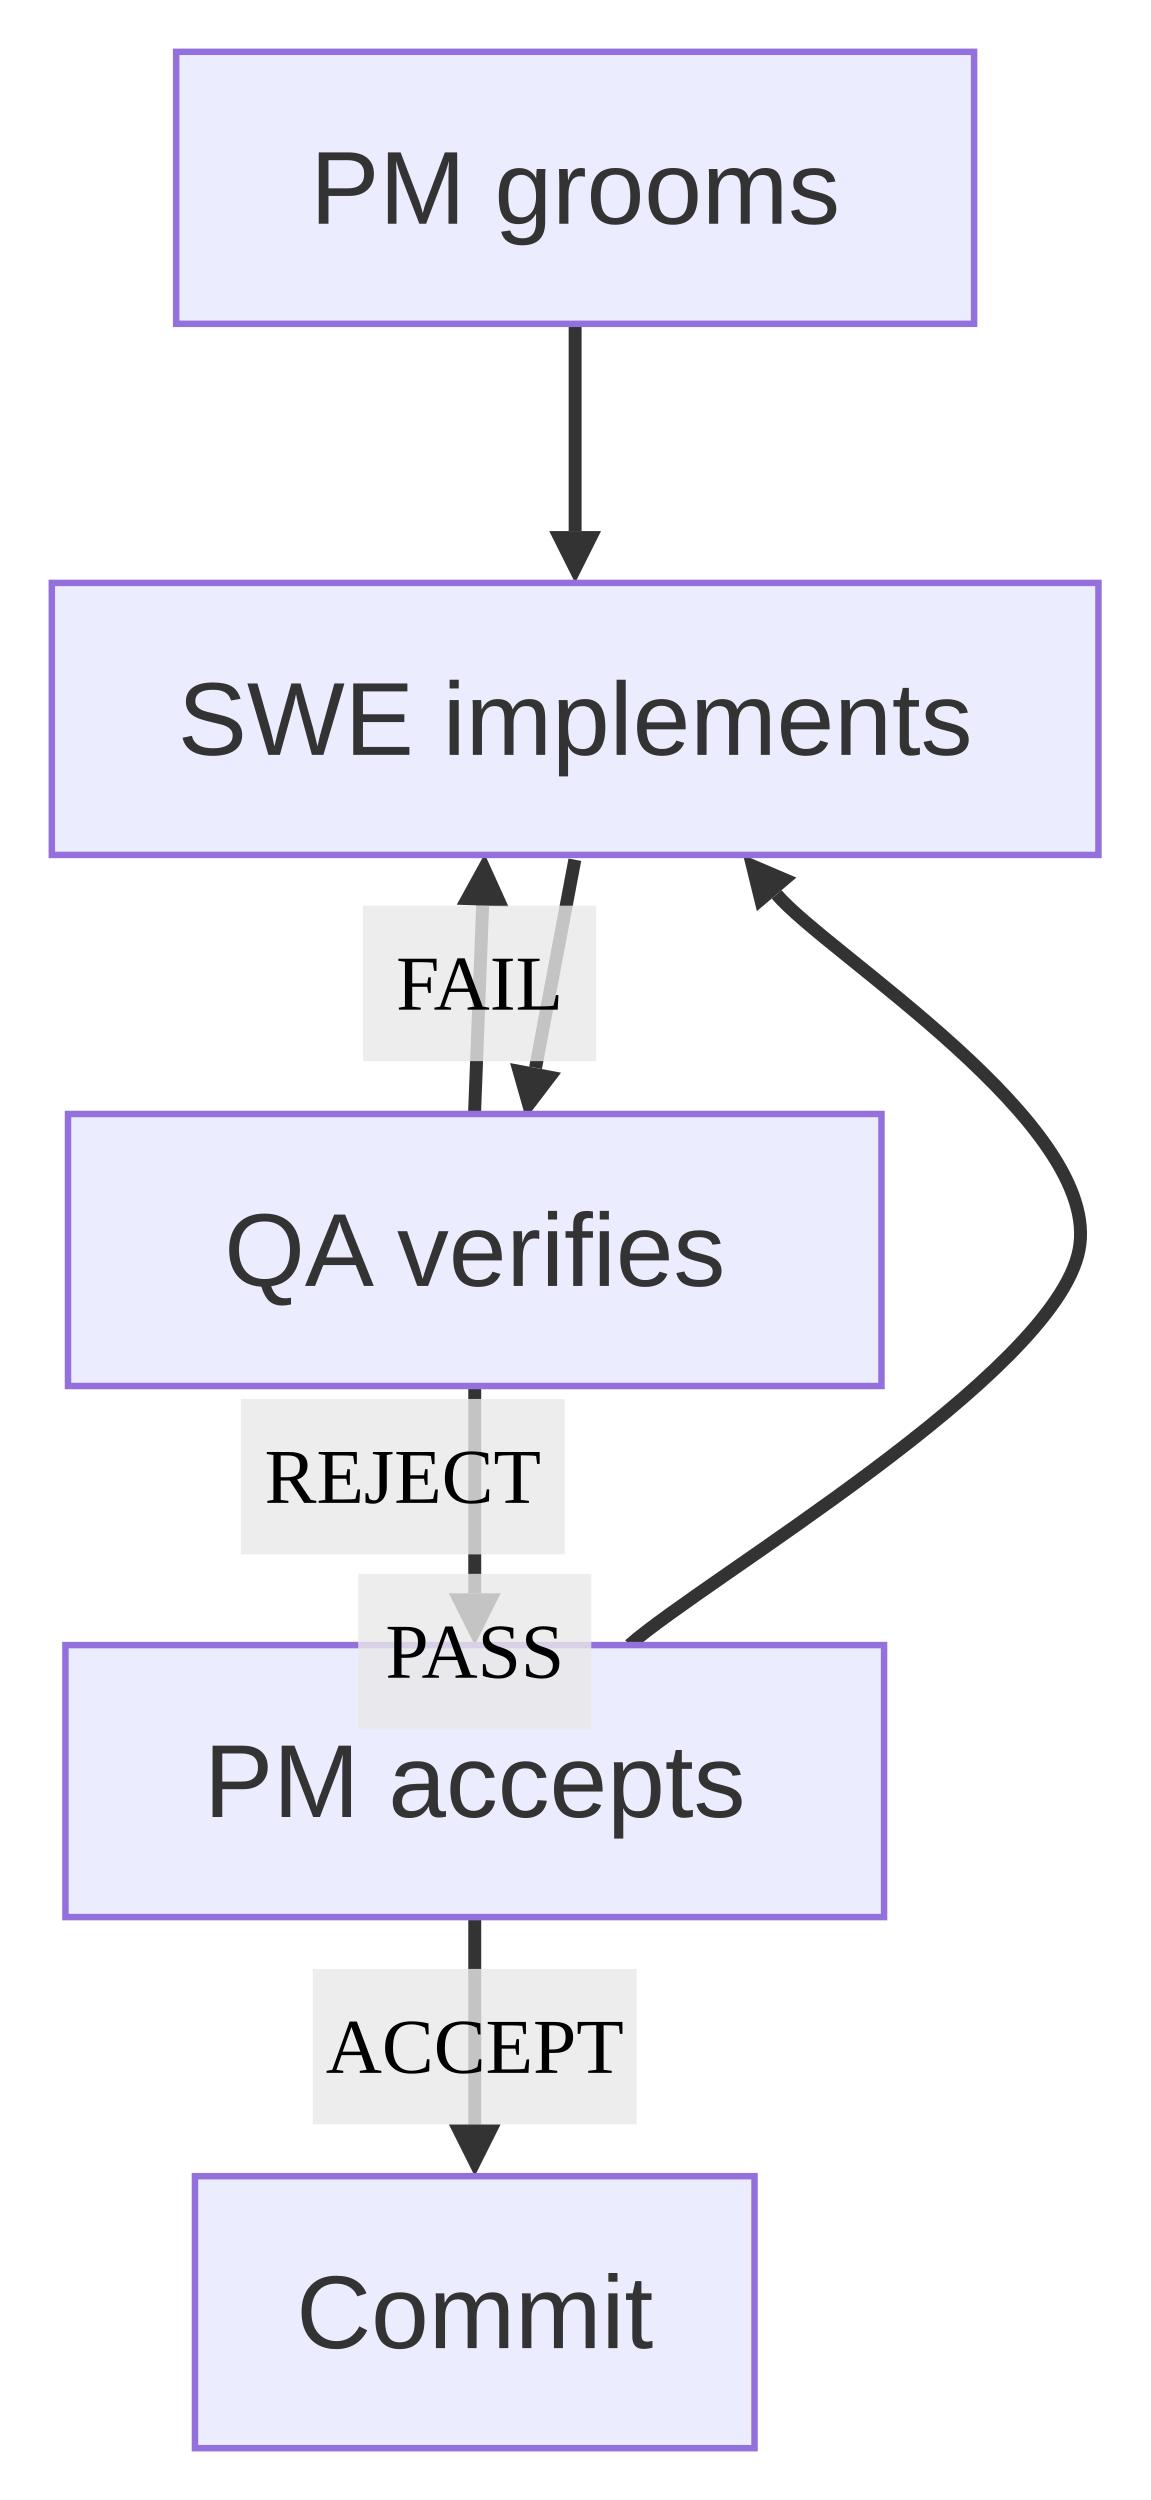
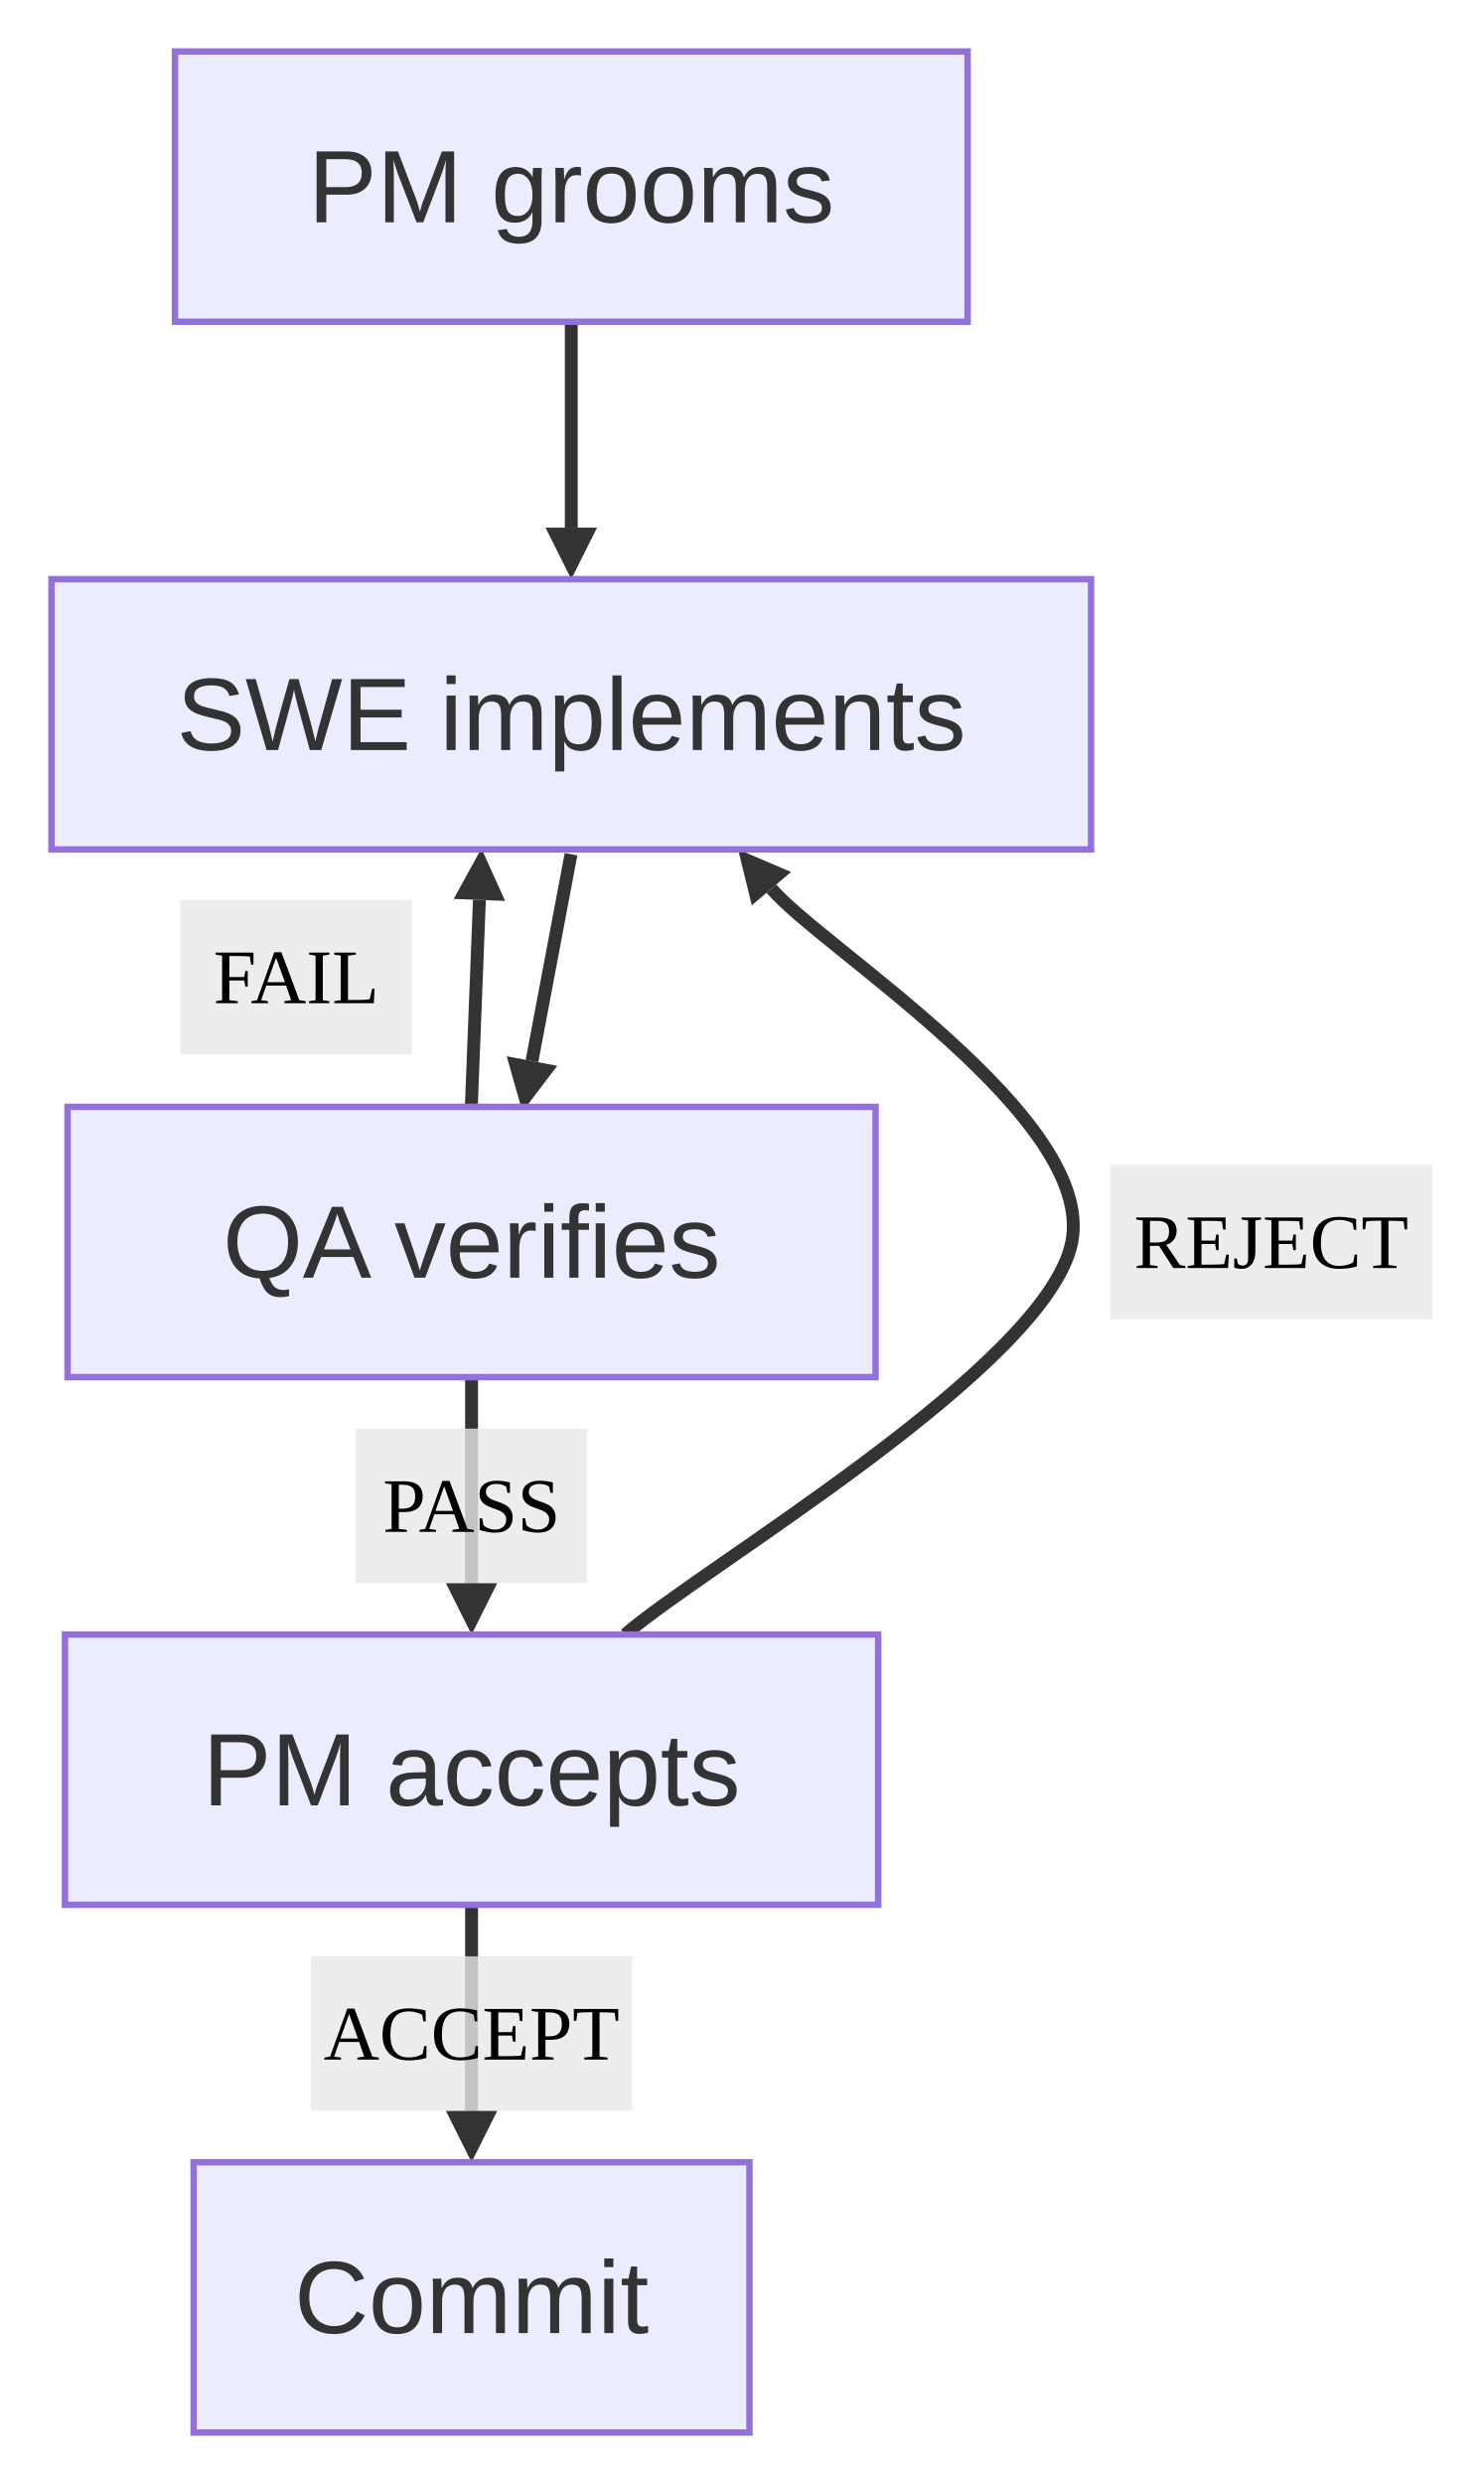
- <svg xmlns="http://www.w3.org/2000/svg" viewBox="-8.0 -8.0 177.6 386" width="177.6" height="386" style="background-color: white">
+ <svg xmlns="http://www.w3.org/2000/svg" viewBox="-8.0 -8.0 230.6 386" width="230.6" height="386" style="background-color: white">
  <defs>
    <marker id="arrow" viewBox="0 0 10 10" markerWidth="8" markerHeight="8" refX="0" refY="5" orient="auto" markerUnits="userSpaceOnUse">
      <path d="M 0 0 L 10 5 L 0 10 z" fill="#333333" />
    </marker>
    <marker id="circle-end" viewBox="0 0 10 10" markerWidth="8" markerHeight="8" refX="5" refY="5" orient="auto" markerUnits="userSpaceOnUse">
      <circle cx="5" cy="5" r="5" fill="#333333" />
    </marker>
    <marker id="cross-end" viewBox="0 0 11 11" markerWidth="8" markerHeight="8" refX="5.5" refY="5.5" orient="auto" markerUnits="userSpaceOnUse">
      <path d="M 1,1 l 9,9 M 10,1 l -9,9" stroke="#333333" stroke-width="2" />
    </marker>
    <marker id="arrow-reverse" viewBox="0 0 10 10" markerWidth="8" markerHeight="8" refX="0" refY="5" orient="auto-start-reverse" markerUnits="userSpaceOnUse">
      <path d="M 0 0 L 10 5 L 0 10 z" fill="#333333" />
    </marker>
  </defs>
  <style>.node rect, .node polygon, .node circle, .node &gt; path, .node line { fill: #ECECFF; stroke: #9370DB; stroke-width: 1; }
.node text { fill: #333333; font-family: "trebuchet ms", verdana, arial, sans-serif, "Apple Color Emoji", "Segoe UI Emoji", "Noto Color Emoji", "Twemoji Mozilla"; font-size: 16px; }
.edge path { fill: none; stroke: #333333; }
.edge text { fill: #333333; font-family: "trebuchet ms", verdana, arial, sans-serif, "Apple Color Emoji", "Segoe UI Emoji", "Noto Color Emoji", "Twemoji Mozilla"; font-size: 12px; }
.subgraph rect { fill: #ffffde; stroke: #aaaa33; stroke-width: 1; opacity: 0.5; }
.subgraph text { fill: #333333; font-family: "trebuchet ms", verdana, arial, sans-serif, "Apple Color Emoji", "Segoe UI Emoji", "Noto Color Emoji", "Twemoji Mozilla"; font-size: 12px; font-weight: bold; }
</style>
  <g class="edge" data-edge-source="A" data-edge-target="B">
    <path d="M80.8,42.0 L80.8,74.0" stroke-width="2" marker-end="url(#arrow)" />
  </g>
  <g class="edge" data-edge-source="B" data-edge-target="C">
    <path d="M80.76,124.74 L74.69,156.88" stroke-width="2" marker-end="url(#arrow)" />
  </g>
  <g class="edge" data-edge-source="C" data-edge-target="D">
    <path d="M65.3,206.0 L65.3,238.0" stroke-width="2" marker-end="url(#arrow)" />
  </g>
  <g class="edge" data-edge-source="C" data-edge-target="B">
    <path d="M65.27,163.84 L66.52,131.84" stroke-width="2" marker-end="url(#arrow)" />
  </g>
  <g class="edge" data-edge-source="D" data-edge-target="E">
    <path d="M65.3,288.0 L65.3,320.0" stroke-width="2" marker-end="url(#arrow)" />
  </g>
  <g class="edge" data-edge-source="D" data-edge-target="B">
    <path d="M89.19,246.0 C100.76,235.83 154.81,204.32 158.6,185.0 C162.39,165.68 119.69,139.25 111.91,130.09" stroke-width="2" marker-end="url(#arrow)" />
  </g>
  <g class="node" data-node-id="A">
    <rect x="19.2" y="0.0" width="123.2" height="42.0" />
    <text text-anchor="middle" dominant-baseline="central" font-family="&quot;trebuchet ms&quot;, verdana, arial, sans-serif, &quot;Apple Color Emoji&quot;, &quot;Segoe UI Emoji&quot;, &quot;Noto Color Emoji&quot;, &quot;Twemoji Mozilla&quot;" x="80.8" y="21">PM grooms</text>
  </g>
  <g class="node" data-node-id="B">
    <rect x="0.0" y="82.0" width="161.6" height="42.0" />
    <text text-anchor="middle" dominant-baseline="central" font-family="&quot;trebuchet ms&quot;, verdana, arial, sans-serif, &quot;Apple Color Emoji&quot;, &quot;Segoe UI Emoji&quot;, &quot;Noto Color Emoji&quot;, &quot;Twemoji Mozilla&quot;" x="80.8" y="103">SWE implements</text>
  </g>
  <g class="node" data-node-id="C">
    <rect x="2.5" y="164.0" width="125.6" height="42.0" />
    <text text-anchor="middle" dominant-baseline="central" font-family="&quot;trebuchet ms&quot;, verdana, arial, sans-serif, &quot;Apple Color Emoji&quot;, &quot;Segoe UI Emoji&quot;, &quot;Noto Color Emoji&quot;, &quot;Twemoji Mozilla&quot;" x="65.3" y="185">QA verifies</text>
  </g>
  <g class="node" data-node-id="D">
    <rect x="2.1" y="246.0" width="126.4" height="42.0" />
    <text text-anchor="middle" dominant-baseline="central" font-family="&quot;trebuchet ms&quot;, verdana, arial, sans-serif, &quot;Apple Color Emoji&quot;, &quot;Segoe UI Emoji&quot;, &quot;Noto Color Emoji&quot;, &quot;Twemoji Mozilla&quot;" x="65.3" y="267">PM accepts</text>
  </g>
  <g class="node" data-node-id="E">
    <rect x="22.1" y="328.0" width="86.4" height="42.0" />
    <text text-anchor="middle" dominant-baseline="central" font-family="&quot;trebuchet ms&quot;, verdana, arial, sans-serif, &quot;Apple Color Emoji&quot;, &quot;Segoe UI Emoji&quot;, &quot;Noto Color Emoji&quot;, &quot;Twemoji Mozilla&quot;" x="65.3" y="349">Commit</text>
  </g>
  <g class="edge-label" data-edge-source="C" data-edge-target="D">
-     <rect x="47.3" y="235.0" width="36.0" height="24.0" fill="rgba(232,232,232,0.8)" stroke="none" />
-     <text text-anchor="middle" dominant-baseline="central" x="65.3" y="247.0">PASS</text>
+     <rect x="47.3" y="214.0" width="36.0" height="24.0" fill="rgba(232,232,232,0.8)" stroke="none" />
+     <text text-anchor="middle" dominant-baseline="central" x="65.3" y="226.0">PASS</text>
  </g>
  <g class="edge-label" data-edge-source="C" data-edge-target="B">
-     <rect x="48.05" y="131.84" width="36.0" height="24.0" fill="rgba(232,232,232,0.8)" stroke="none" />
-     <text text-anchor="middle" dominant-baseline="central" x="66.05" y="143.84">FAIL</text>
+     <rect x="20.05" y="131.84" width="36.0" height="24.0" fill="rgba(232,232,232,0.8)" stroke="none" />
+     <text text-anchor="middle" dominant-baseline="central" x="38.05" y="143.84">FAIL</text>
  </g>
  <g class="edge-label" data-edge-source="D" data-edge-target="E">
    <rect x="40.3" y="296.0" width="50.0" height="24.0" fill="rgba(232,232,232,0.8)" stroke="none" />
    <text text-anchor="middle" dominant-baseline="central" x="65.3" y="308.0">ACCEPT</text>
  </g>
  <g class="edge-label" data-edge-source="D" data-edge-target="B">
-     <rect x="29.19" y="208.0" width="50.0" height="24.0" fill="rgba(232,232,232,0.8)" stroke="none" />
-     <text text-anchor="middle" dominant-baseline="central" x="54.19" y="220.0">REJECT</text>
+     <rect x="164.6" y="173.0" width="50.0" height="24.0" fill="rgba(232,232,232,0.8)" stroke="none" />
+     <text text-anchor="middle" dominant-baseline="central" x="189.6" y="185.0">REJECT</text>
  </g>
</svg>
